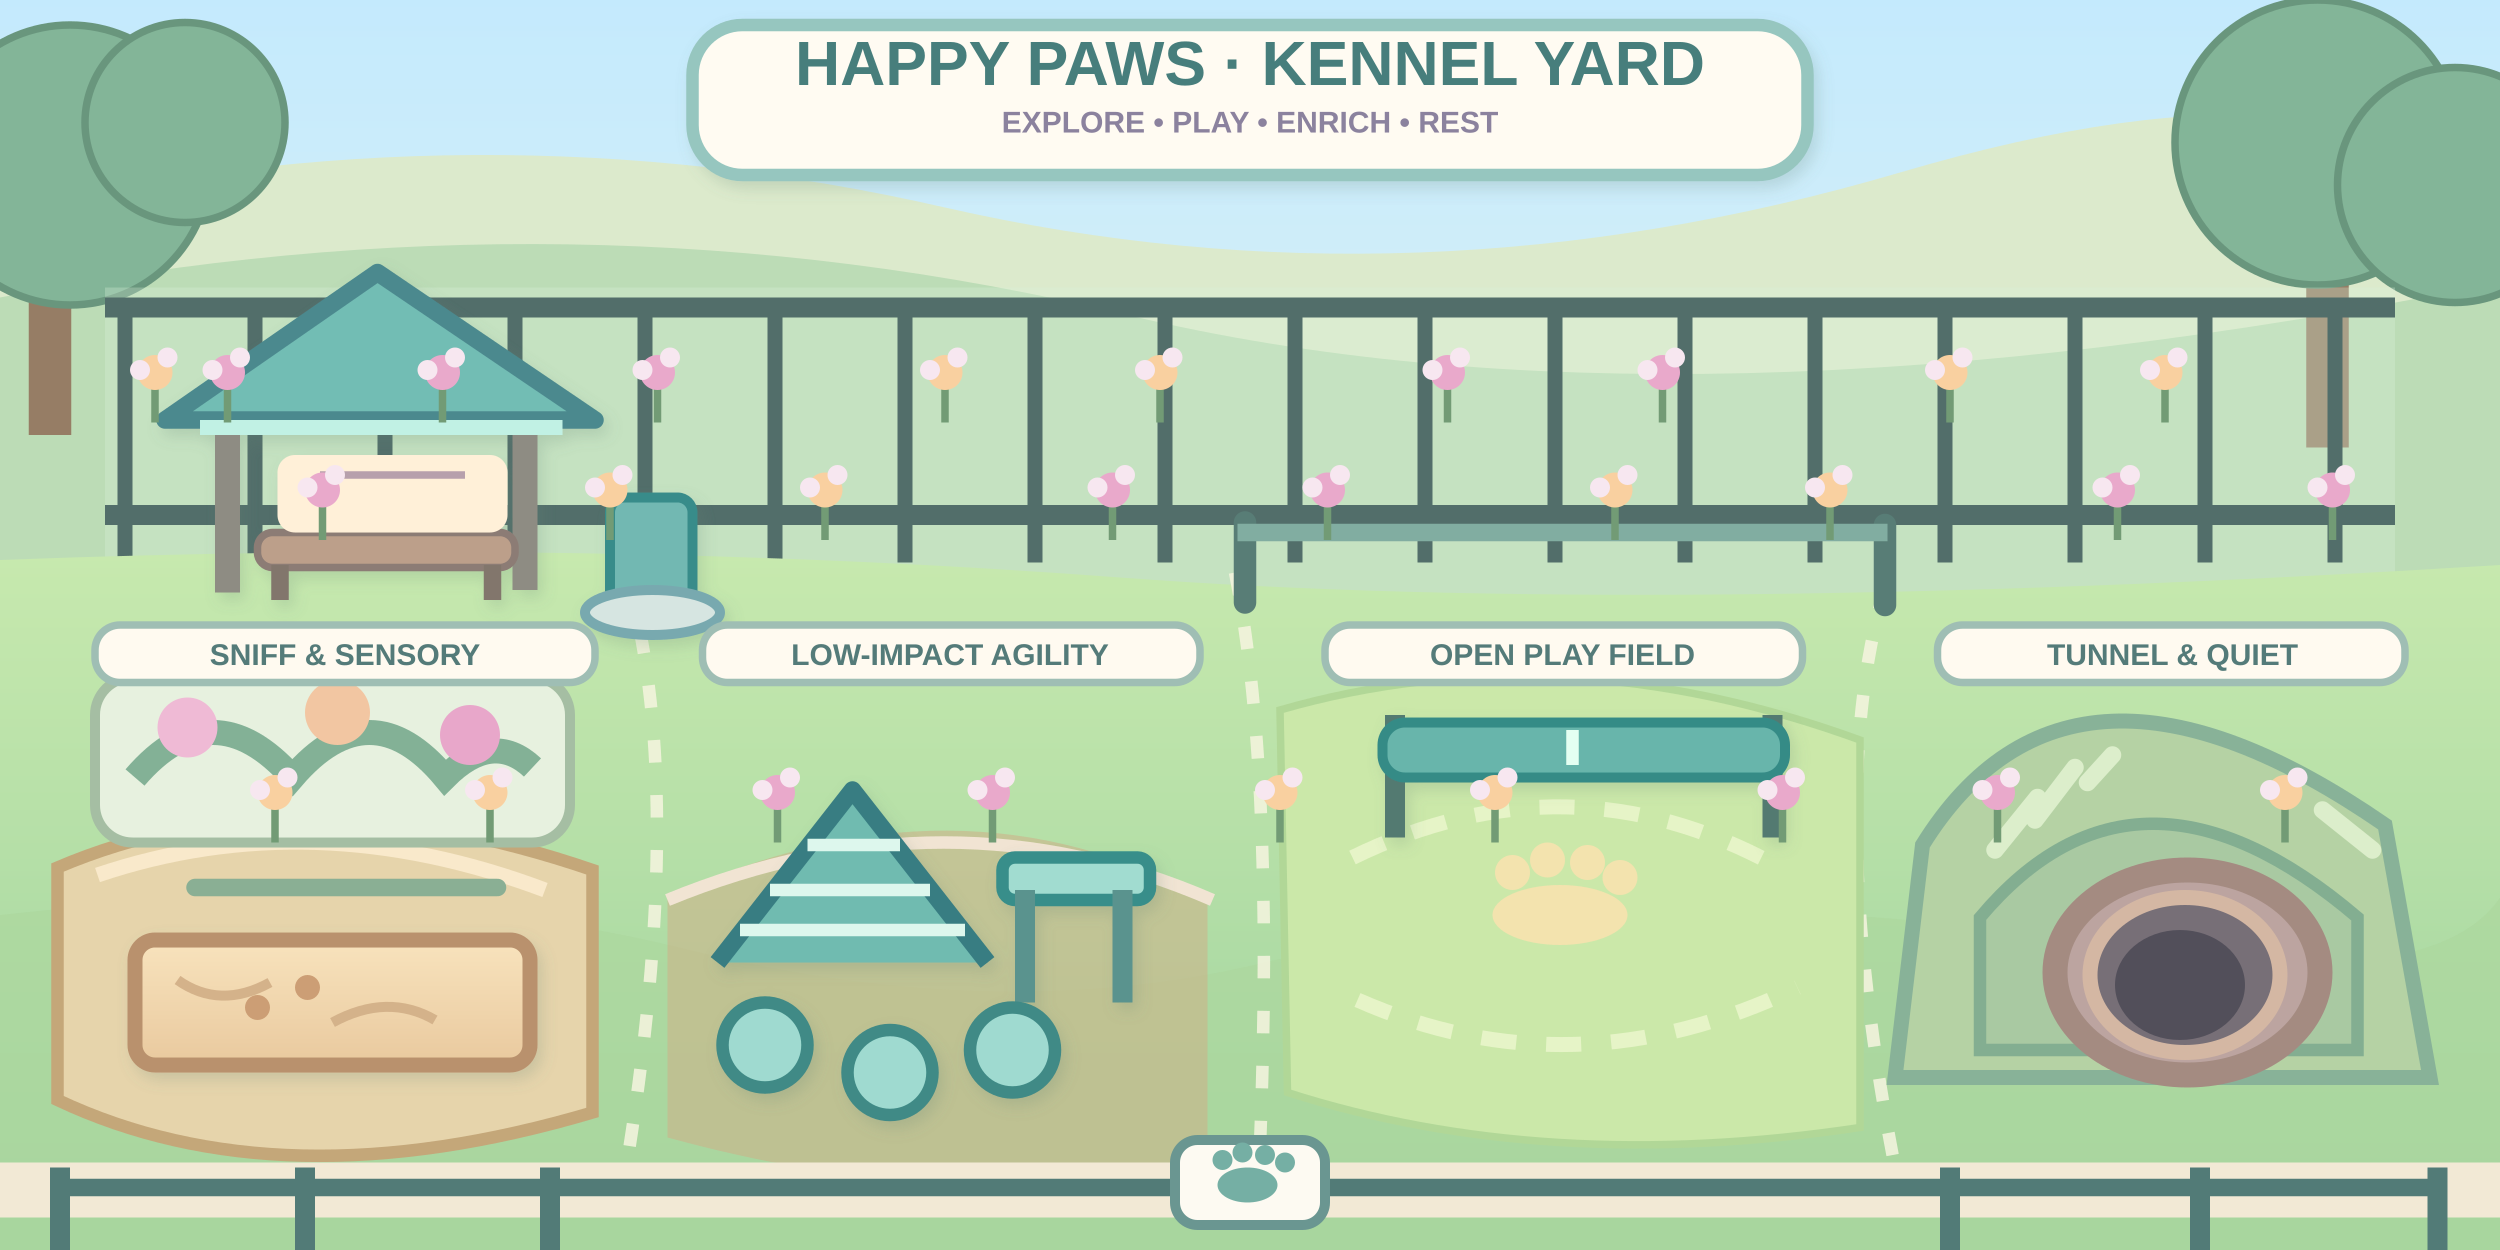
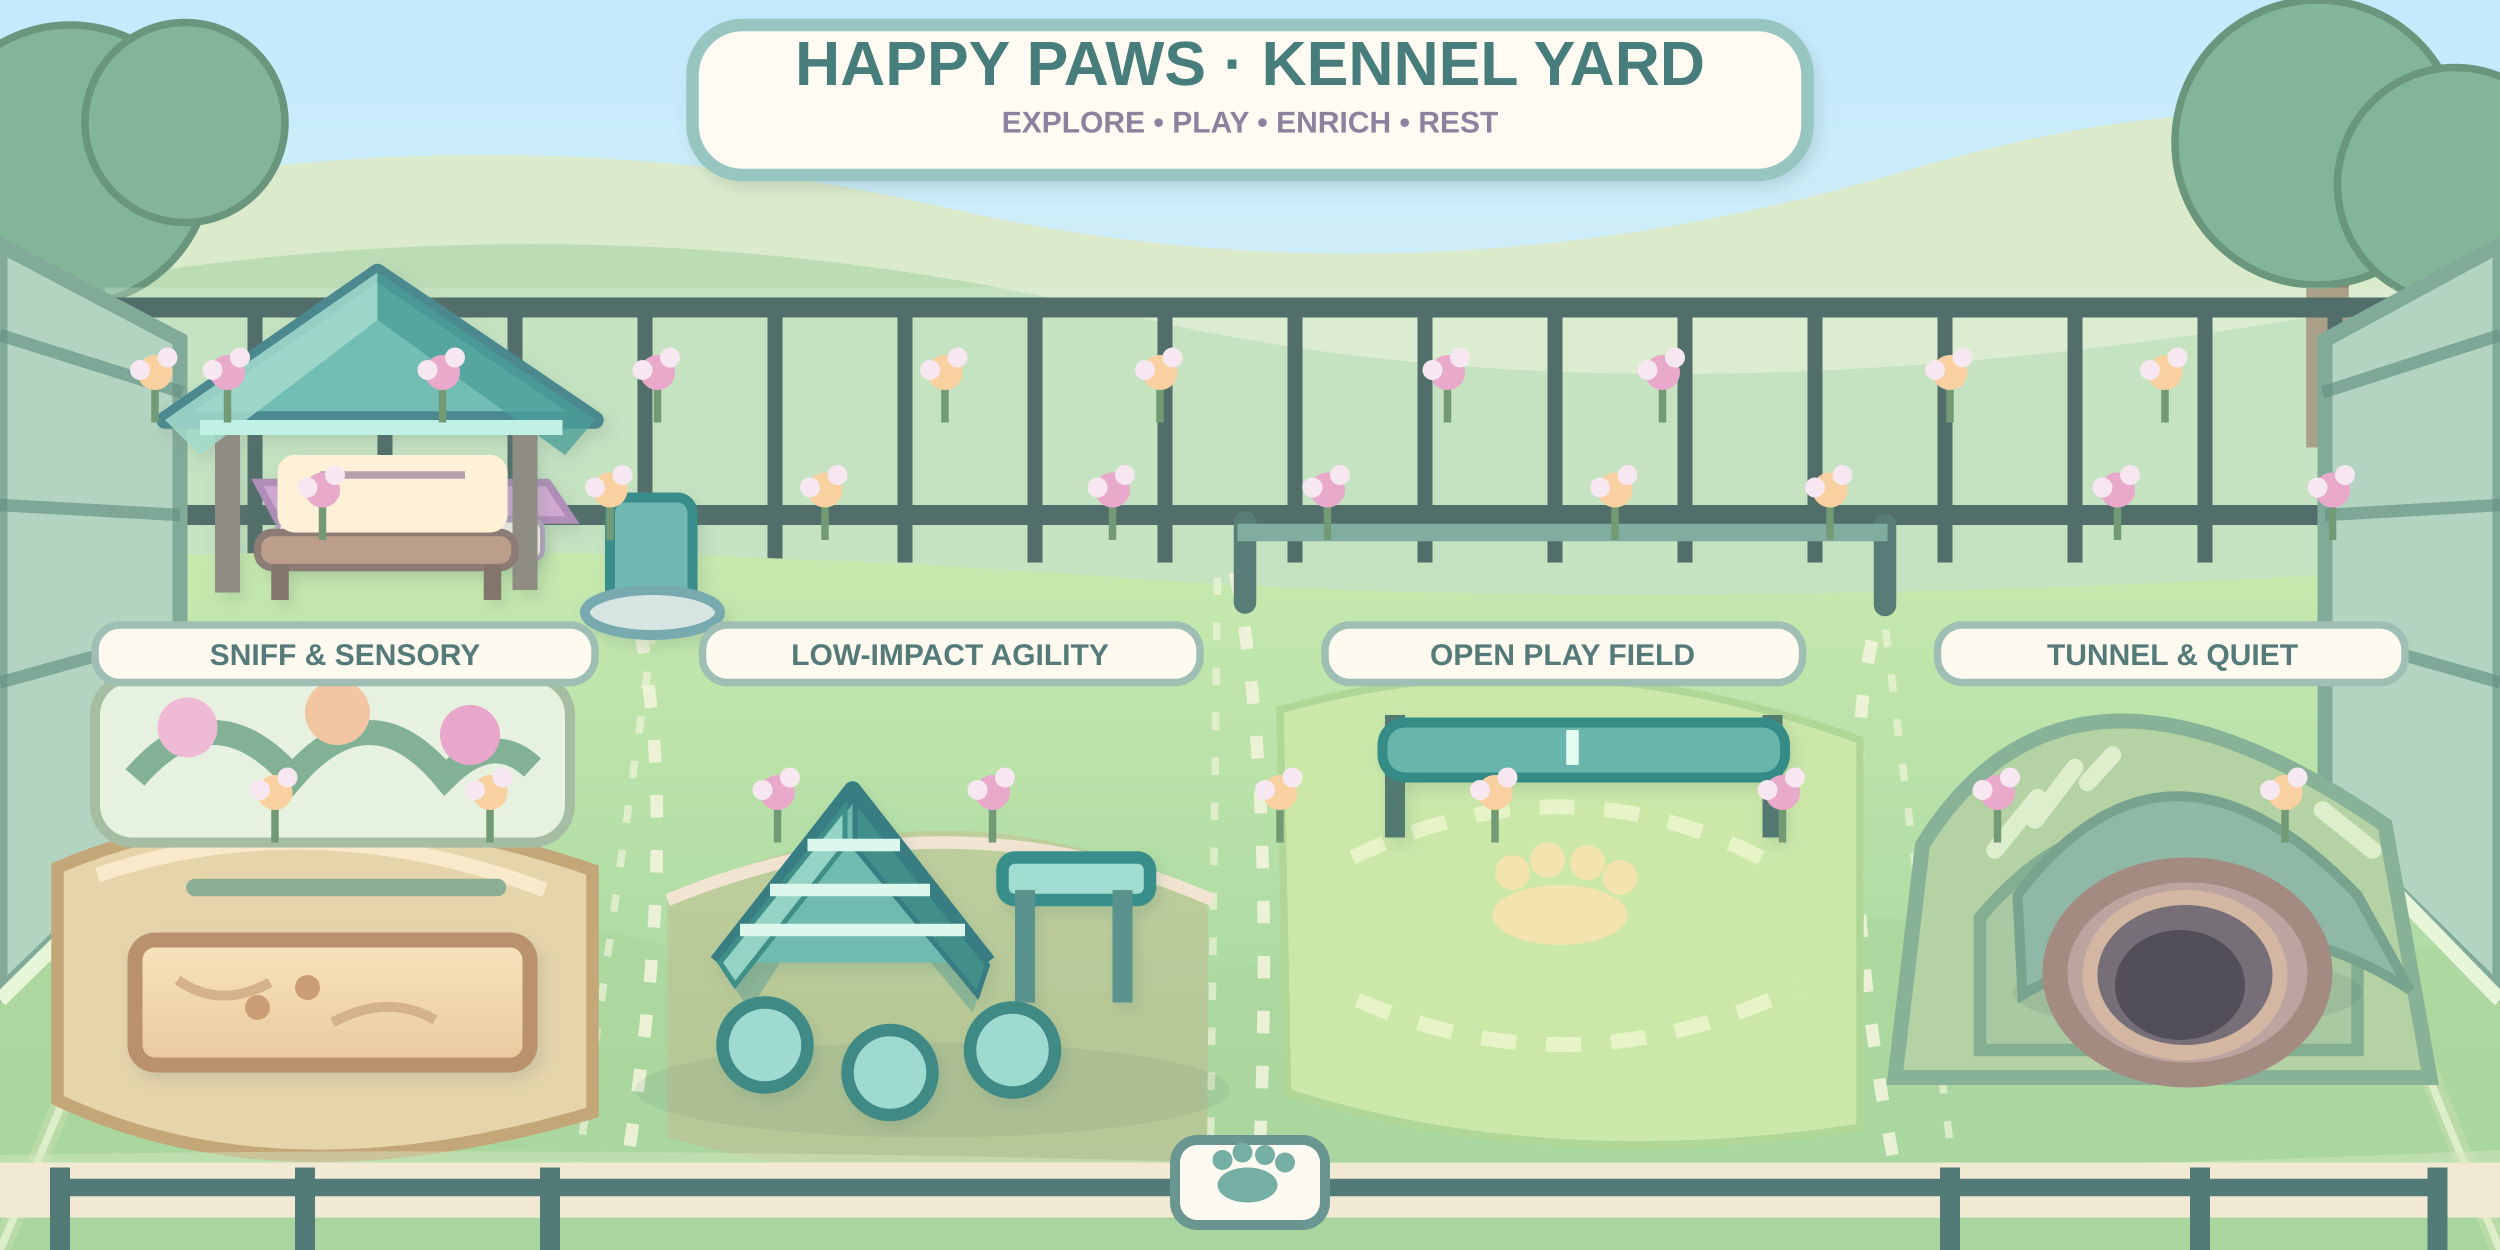
<svg xmlns="http://www.w3.org/2000/svg" viewBox="0 0 1000 500" role="img" aria-label="Expanded pastel veterinary kennel dog yard with separate sniffing, agility, run, tunnel and quiet recovery spaces; empty placements for user-owned dogs">
  <defs>
    <linearGradient id="yardSky" x2="0" y2="1">
      <stop stop-color="#c4eafd" />
      <stop offset="1" stop-color="#f8f9e9" />
    </linearGradient>
    <linearGradient id="yardGrass" x2="0" y2="1">
      <stop stop-color="#c7e9ae" />
      <stop offset="1" stop-color="#9dd29e" />
    </linearGradient>
    <linearGradient id="yardTeal" x2="0" y2="1">
      <stop stop-color="#a6dfd5" />
      <stop offset="1" stop-color="#419b97" />
    </linearGradient>
    <linearGradient id="yardSand" x2="0" y2="1">
      <stop stop-color="#f8e3bd" />
      <stop offset="1" stop-color="#e9c99e" />
    </linearGradient>
    <filter id="yardShadow" x="-20%" y="-30%" width="145%" height="160%">
      <feDropShadow dx="2" dy="3" stdDeviation="3" flood-color="#648578" flood-opacity=".22" />
    </filter>
  </defs>
  <rect width="1000" height="500" fill="url(#yardSky)" />
  <path d="M0 85Q190 40 378 83T760 69T1000 96V231H0Z" fill="#dceacc" />
  <path d="M0 119Q230 73 451 126T1000 113V244H0Z" fill="#bcdcb6" />
  <g fill="#83b598" stroke="#69967d" stroke-width="3">
    <path d="M20 174V67" stroke="#967d65" stroke-width="17" />
    <circle cx="28" cy="66" r="56" />
    <circle cx="74" cy="49" r="40" />
    <path d="M931 179V84" stroke="#967d65" stroke-width="17" />
    <circle cx="927" cy="57" r="57" />
    <circle cx="982" cy="74" r="47" />
  </g>
  <path d="M42 115H958V238H42Z" fill="#daf0da" opacity=".3" />
  <path d="M42 123H958M42 206H958" stroke="#526e6a" stroke-width="8" />
  <path d="M50 121v104" stroke="#526e6a" stroke-width="6" />
  <path d="M102 121v104" stroke="#526e6a" stroke-width="6" />
  <path d="M154 121v104" stroke="#526e6a" stroke-width="6" />
  <path d="M206 121v104" stroke="#526e6a" stroke-width="6" />
  <path d="M258 121v104" stroke="#526e6a" stroke-width="6" />
  <path d="M310 121v104" stroke="#526e6a" stroke-width="6" />
  <path d="M362 121v104" stroke="#526e6a" stroke-width="6" />
  <path d="M414 121v104" stroke="#526e6a" stroke-width="6" />
  <path d="M466 121v104" stroke="#526e6a" stroke-width="6" />
  <path d="M518 121v104" stroke="#526e6a" stroke-width="6" />
  <path d="M570 121v104" stroke="#526e6a" stroke-width="6" />
  <path d="M622 121v104" stroke="#526e6a" stroke-width="6" />
  <path d="M674 121v104" stroke="#526e6a" stroke-width="6" />
  <path d="M726 121v104" stroke="#526e6a" stroke-width="6" />
  <path d="M778 121v104" stroke="#526e6a" stroke-width="6" />
  <path d="M830 121v104" stroke="#526e6a" stroke-width="6" />
  <path d="M882 121v104" stroke="#526e6a" stroke-width="6" />
  <path d="M934 121v104" stroke="#526e6a" stroke-width="6" />
  <path d="M0 224Q235 215 448 231T1000 226V500H0Z" fill="url(#yardGrass)" />
  <path d="M0 366Q150 349 276 380T510 384Q675 350 823 376T1000 359V500H0Z" fill="#acd79e" opacity=".7" />
  <path d="M251 231Q276 321 248 482M494 229Q511 314 503 482M754 235Q728 323 761 482" stroke="#f6f5df" stroke-width="5" stroke-dasharray="9 13" fill="none" opacity=".85" />
+   <path d="M0 98L72 136V328L0 397Z" fill="#b2d4c0" stroke="#82aa99" stroke-width="6" />
+   <path d="M1000 98L930 136V328L1000 397Z" fill="#b2d4c0" stroke="#82aa99" stroke-width="6" />
+   <path d="M0 134L73 157M0 202L72 206M0 273L72 253M1000 134L929 157M1000 202L930 206M1000 273L930 253" fill="none" stroke="#638f83" stroke-width="5" opacity=".65" />
+   <path d="M72 329L0 400M930 328L1000 400" stroke="#e7f5d9" stroke-width="6" />
+   <path d="M73 328L0 500M931 328L1000 500" stroke="#c1ddad" stroke-width="8" opacity=".7" />
+   <path d="M264 233L230 475M487 231L484 474M752 234L782 473" stroke="#f5f4db" stroke-width="3" stroke-dasharray="7 11" opacity=".65" />
+   <path d="M72 330L0 500M930 330L1000 500" stroke="#fcfce5" stroke-width="3" opacity=".55" />
  <rect x="277" y="10" width="446" height="60" rx="20" fill="#fffbf2" stroke="#96c6bf" stroke-width="5" filter="url(#yardShadow)" />
  <text x="500" y="34" font-family="Arial,sans-serif" font-size="25" text-anchor="middle" fill="#477e7c" font-weight="900">HAPPY PAWS · KENNEL YARD</text>
  <text x="500" y="53" font-family="Arial,sans-serif" font-size="12" font-weight="800" text-anchor="middle" fill="#8b829e">EXPLORE  •  PLAY  •  ENRICH  •  REST</text>
+   <g filter="url(#yardShadow)">
+     <polygon points="103,193 219,193 229,208 111,208" fill="#d1a9d2" stroke="#b08eb7" stroke-width="3" />
+     <rect x="111" y="208" width="106" height="16" rx="4" fill="#faf8ee" stroke="#b5a4bb" stroke-width="2" />
+     <text x="164" y="220" text-anchor="middle" font-size="9" font-family="Arial" font-weight="800" fill="#7c7898">WATER • SHADE</text>
+   </g>
  <path d="M23 347Q117 307 237 348V445Q112 482 23 440Z" fill="#e6d4ab" stroke="#c4a779" stroke-width="5" />
  <path d="M39 350Q125 321 218 356" fill="none" stroke="#f9e9cb" stroke-width="6" />
  <rect x="38" y="271" width="190" height="66" rx="15" fill="#e7f1df" stroke="#a5bea3" stroke-width="4" />
  <path d="M54 311q31-36 63 0q31-36 61 0q19-19 35-4" fill="none" stroke="#83b196" stroke-width="10" />
  <circle cx="75" cy="291" r="12" fill="#efbad5" />
  <circle cx="135" cy="285" r="13" fill="#f2c6a2" />
  <circle cx="188" cy="294" r="12" fill="#e8a7ca" />
  <g filter="url(#yardShadow)">
    <rect x="54" y="376" width="158" height="50" rx="8" fill="url(#yardSand)" stroke="#b9916d" stroke-width="6" />
    <path d="M71 392q17 12 37 1M133 409q22-12 41-1" fill="none" stroke="#d4b28a" stroke-width="4" />
    <circle cx="103" cy="403" r="5" fill="#cc9e74" />
    <circle cx="123" cy="395" r="5" fill="#cc9e74" />
  </g>
  <path d="M78 355h121" stroke="#8aaf94" stroke-width="7" stroke-linecap="round" />
-   <path d="M267 359Q383 305 483 360V468Q380 486 267 455Z" fill="#cfad87" opacity=".53" />
+   <path d="M267 359Q383 305 483 360V468Q380 486 267 455Z" fill="#cfad87" opacity=".35" />
+   <path d="M288 387L338 315L396 386L389 405L338 344L300 404Z" fill="#4d9995" opacity=".42" />
+   <ellipse cx="373" cy="436" rx="119" ry="19" fill="#547969" opacity=".11" />
  <path d="M267 360Q379 314 485 360" stroke="#f1e4d3" stroke-width="5" fill="none" />
  <g filter="url(#yardShadow)">
    <path d="M287 385L341 316L395 385" fill="#70bbb0" stroke="#377d82" stroke-width="7" stroke-linejoin="round" />
+     <path d="M288 385L338 323L338 338L294 394Z" fill="#95d3c4" stroke="#3d8f88" stroke-width="2" />
+     <path d="M342 320L395 386L391 398L342 339Z" fill="#428f89" stroke="#377d82" stroke-width="2" />
    <path d="M308 356h64M323 338h37M296 372h90" stroke="#ddf7ed" stroke-width="5" />
    <rect x="401" y="343" width="59" height="17" rx="5" fill="#a1dcd0" stroke="#388e8a" stroke-width="5" />
    <path d="M410 356v45M449 356v45" stroke="#5a938e" stroke-width="8" />
    <circle cx="306" cy="418" r="17" fill="#9fdad0" stroke="#3f8a86" stroke-width="5" />
    <circle cx="356" cy="429" r="17" fill="#9fdad0" stroke="#3f8a86" stroke-width="5" />
    <circle cx="405" cy="420" r="17" fill="#9fdad0" stroke="#3f8a86" stroke-width="5" />
  </g>
  <path d="M512 284Q623 252 744 296V451Q618 470 515 437Z" fill="#cbe8a9" stroke="#b1d797" stroke-width="3" />
  <path d="M541 343Q627 301 710 346M543 400Q629 438 719 395" stroke="#e6f4c7" stroke-width="6" stroke-dasharray="14 12" fill="none" />
  <g fill="#f7e2ae" opacity=".9">
    <ellipse cx="624" cy="366" rx="27" ry="12" />
    <circle cx="605" cy="349" r="7" />
    <circle cx="619" cy="344" r="7" />
    <circle cx="635" cy="345" r="7" />
    <circle cx="648" cy="351" r="7" />
  </g>
  <g filter="url(#yardShadow)">
    <path d="M558 286v49M709 286v49" stroke="#527a71" stroke-width="8" />
    <rect x="553" y="289" width="161" height="22" rx="9" fill="#67b5ab" stroke="#368b86" stroke-width="4" />
    <path d="M629 292v14" stroke="#e4fff2" stroke-width="5" />
  </g>
  <path d="M769 338q59-95 185-8l18 101H758Z" fill="#b5d2a4" stroke="#88b298" stroke-width="6" />
  <path d="M792 367q63-75 151 0v53H792Z" fill="#a9c9a2" stroke="#83ae91" stroke-width="5" />
+   <ellipse cx="875" cy="397" rx="70" ry="15" fill="#5f7d74" opacity=".18" />
+   <path d="M807 358q60-79 136 0l21 38q-72-47-155 2Z" fill="#8fb9a6" stroke="#78a38f" stroke-width="4" />
  <ellipse cx="875" cy="389" rx="53" ry="41" fill="#bca4a0" stroke="#a48b81" stroke-width="10" />
  <ellipse cx="874" cy="390" rx="38" ry="31" fill="#776f77" stroke="#d4b7a3" stroke-width="6" />
  <ellipse cx="872" cy="394" rx="26" ry="22" fill="#524f5a" />
  <path d="M798 340l17-21M814 328l16-21M835 313l10-11M929 324l20 16" stroke="#dceecb" stroke-width="7" stroke-linecap="round" />
  <g filter="url(#yardShadow)">
    <path d="M91 237V164M210 236V164" stroke="#8e8c83" stroke-width="10" />
    <path d="M66 168l85-59 87 59Z" fill="#72bdb4" stroke="#4c898e" stroke-width="7" stroke-linejoin="round" />
+     <path d="M66 168L151 109L151 128L80 182Z" fill="#a3dacc" opacity=".85" />
+     <path d="M151 109L238 168L226 182L151 128Z" fill="#4c9f9a" opacity=".75" />
    <path d="M80 171h145" stroke="#c1f1e4" stroke-width="6" />
    <rect x="103" y="213" width="103" height="14" rx="6" fill="#bc9f8a" stroke="#8c7c74" stroke-width="3" />
    <path d="M112 226v14M197 226v14" stroke="#82766c" stroke-width="7" />
    <rect x="111" y="182" width="92" height="31" rx="7" fill="#fff0d8" />
    <path d="M128 190h58" stroke="#b7a0ac" stroke-width="3" />
    <rect x="244" y="199" width="33" height="48" rx="6" fill="#72b8b2" stroke="#398c8a" stroke-width="4" />
    <ellipse cx="261" cy="245" rx="27" ry="9" fill="#d6e5e1" stroke="#78a9af" stroke-width="4" />
  </g>
  <path d="M498 241v-32M754 242v-32" stroke="#587d76" stroke-width="9" stroke-linecap="round" />
  <path d="M495 213h260" stroke="#81ada1" stroke-width="7" />
  <g transform="translate(62 156)">
    <path d="M0 13V-4" stroke="#729b75" stroke-width="3" />
    <circle cy="-7" r="7" fill="#f9d0a0" />
    <circle cx="-6" cy="-8" r="4" fill="#f7e7f0" />
    <circle cx="5" cy="-13" r="4" fill="#f7e7f0" />
  </g>
  <g transform="translate(129 203)">
    <path d="M0 13V-4" stroke="#729b75" stroke-width="3" />
    <circle cy="-7" r="7" fill="#e9a9cb" />
    <circle cx="-6" cy="-8" r="4" fill="#f7e7f0" />
    <circle cx="5" cy="-13" r="4" fill="#f7e7f0" />
  </g>
  <g transform="translate(196 324)">
    <path d="M0 13V-4" stroke="#729b75" stroke-width="3" />
    <circle cy="-7" r="7" fill="#f9d0a0" />
    <circle cx="-6" cy="-8" r="4" fill="#f7e7f0" />
    <circle cx="5" cy="-13" r="4" fill="#f7e7f0" />
  </g>
  <g transform="translate(263 156)">
    <path d="M0 13V-4" stroke="#729b75" stroke-width="3" />
    <circle cy="-7" r="7" fill="#e9a9cb" />
    <circle cx="-6" cy="-8" r="4" fill="#f7e7f0" />
    <circle cx="5" cy="-13" r="4" fill="#f7e7f0" />
  </g>
  <g transform="translate(330 203)">
    <path d="M0 13V-4" stroke="#729b75" stroke-width="3" />
    <circle cy="-7" r="7" fill="#f9d0a0" />
    <circle cx="-6" cy="-8" r="4" fill="#f7e7f0" />
    <circle cx="5" cy="-13" r="4" fill="#f7e7f0" />
  </g>
  <g transform="translate(397 324)">
    <path d="M0 13V-4" stroke="#729b75" stroke-width="3" />
    <circle cy="-7" r="7" fill="#e9a9cb" />
    <circle cx="-6" cy="-8" r="4" fill="#f7e7f0" />
    <circle cx="5" cy="-13" r="4" fill="#f7e7f0" />
  </g>
  <g transform="translate(464 156)">
    <path d="M0 13V-4" stroke="#729b75" stroke-width="3" />
    <circle cy="-7" r="7" fill="#f9d0a0" />
    <circle cx="-6" cy="-8" r="4" fill="#f7e7f0" />
    <circle cx="5" cy="-13" r="4" fill="#f7e7f0" />
  </g>
  <g transform="translate(531 203)">
    <path d="M0 13V-4" stroke="#729b75" stroke-width="3" />
    <circle cy="-7" r="7" fill="#e9a9cb" />
    <circle cx="-6" cy="-8" r="4" fill="#f7e7f0" />
    <circle cx="5" cy="-13" r="4" fill="#f7e7f0" />
  </g>
  <g transform="translate(598 324)">
    <path d="M0 13V-4" stroke="#729b75" stroke-width="3" />
    <circle cy="-7" r="7" fill="#f9d0a0" />
    <circle cx="-6" cy="-8" r="4" fill="#f7e7f0" />
    <circle cx="5" cy="-13" r="4" fill="#f7e7f0" />
  </g>
  <g transform="translate(665 156)">
    <path d="M0 13V-4" stroke="#729b75" stroke-width="3" />
    <circle cy="-7" r="7" fill="#e9a9cb" />
    <circle cx="-6" cy="-8" r="4" fill="#f7e7f0" />
    <circle cx="5" cy="-13" r="4" fill="#f7e7f0" />
  </g>
  <g transform="translate(732 203)">
    <path d="M0 13V-4" stroke="#729b75" stroke-width="3" />
    <circle cy="-7" r="7" fill="#f9d0a0" />
    <circle cx="-6" cy="-8" r="4" fill="#f7e7f0" />
    <circle cx="5" cy="-13" r="4" fill="#f7e7f0" />
  </g>
  <g transform="translate(799 324)">
    <path d="M0 13V-4" stroke="#729b75" stroke-width="3" />
    <circle cy="-7" r="7" fill="#e9a9cb" />
    <circle cx="-6" cy="-8" r="4" fill="#f7e7f0" />
    <circle cx="5" cy="-13" r="4" fill="#f7e7f0" />
  </g>
  <g transform="translate(866 156)">
    <path d="M0 13V-4" stroke="#729b75" stroke-width="3" />
    <circle cy="-7" r="7" fill="#f9d0a0" />
    <circle cx="-6" cy="-8" r="4" fill="#f7e7f0" />
    <circle cx="5" cy="-13" r="4" fill="#f7e7f0" />
  </g>
  <g transform="translate(933 203)">
    <path d="M0 13V-4" stroke="#729b75" stroke-width="3" />
    <circle cy="-7" r="7" fill="#e9a9cb" />
    <circle cx="-6" cy="-8" r="4" fill="#f7e7f0" />
    <circle cx="5" cy="-13" r="4" fill="#f7e7f0" />
  </g>
  <g transform="translate(110 324)">
    <path d="M0 13V-4" stroke="#729b75" stroke-width="3" />
    <circle cy="-7" r="7" fill="#f9d0a0" />
    <circle cx="-6" cy="-8" r="4" fill="#f7e7f0" />
    <circle cx="5" cy="-13" r="4" fill="#f7e7f0" />
  </g>
  <g transform="translate(177 156)">
    <path d="M0 13V-4" stroke="#729b75" stroke-width="3" />
    <circle cy="-7" r="7" fill="#e9a9cb" />
    <circle cx="-6" cy="-8" r="4" fill="#f7e7f0" />
    <circle cx="5" cy="-13" r="4" fill="#f7e7f0" />
  </g>
  <g transform="translate(244 203)">
    <path d="M0 13V-4" stroke="#729b75" stroke-width="3" />
    <circle cy="-7" r="7" fill="#f9d0a0" />
    <circle cx="-6" cy="-8" r="4" fill="#f7e7f0" />
    <circle cx="5" cy="-13" r="4" fill="#f7e7f0" />
  </g>
  <g transform="translate(311 324)">
    <path d="M0 13V-4" stroke="#729b75" stroke-width="3" />
    <circle cy="-7" r="7" fill="#e9a9cb" />
    <circle cx="-6" cy="-8" r="4" fill="#f7e7f0" />
    <circle cx="5" cy="-13" r="4" fill="#f7e7f0" />
  </g>
  <g transform="translate(378 156)">
    <path d="M0 13V-4" stroke="#729b75" stroke-width="3" />
    <circle cy="-7" r="7" fill="#f9d0a0" />
    <circle cx="-6" cy="-8" r="4" fill="#f7e7f0" />
    <circle cx="5" cy="-13" r="4" fill="#f7e7f0" />
  </g>
  <g transform="translate(445 203)">
    <path d="M0 13V-4" stroke="#729b75" stroke-width="3" />
    <circle cy="-7" r="7" fill="#e9a9cb" />
    <circle cx="-6" cy="-8" r="4" fill="#f7e7f0" />
    <circle cx="5" cy="-13" r="4" fill="#f7e7f0" />
  </g>
  <g transform="translate(512 324)">
    <path d="M0 13V-4" stroke="#729b75" stroke-width="3" />
    <circle cy="-7" r="7" fill="#f9d0a0" />
    <circle cx="-6" cy="-8" r="4" fill="#f7e7f0" />
    <circle cx="5" cy="-13" r="4" fill="#f7e7f0" />
  </g>
  <g transform="translate(579 156)">
    <path d="M0 13V-4" stroke="#729b75" stroke-width="3" />
    <circle cy="-7" r="7" fill="#e9a9cb" />
    <circle cx="-6" cy="-8" r="4" fill="#f7e7f0" />
    <circle cx="5" cy="-13" r="4" fill="#f7e7f0" />
  </g>
  <g transform="translate(646 203)">
    <path d="M0 13V-4" stroke="#729b75" stroke-width="3" />
    <circle cy="-7" r="7" fill="#f9d0a0" />
    <circle cx="-6" cy="-8" r="4" fill="#f7e7f0" />
    <circle cx="5" cy="-13" r="4" fill="#f7e7f0" />
  </g>
  <g transform="translate(713 324)">
    <path d="M0 13V-4" stroke="#729b75" stroke-width="3" />
    <circle cy="-7" r="7" fill="#e9a9cb" />
    <circle cx="-6" cy="-8" r="4" fill="#f7e7f0" />
    <circle cx="5" cy="-13" r="4" fill="#f7e7f0" />
  </g>
  <g transform="translate(780 156)">
    <path d="M0 13V-4" stroke="#729b75" stroke-width="3" />
    <circle cy="-7" r="7" fill="#f9d0a0" />
    <circle cx="-6" cy="-8" r="4" fill="#f7e7f0" />
    <circle cx="5" cy="-13" r="4" fill="#f7e7f0" />
  </g>
  <g transform="translate(847 203)">
    <path d="M0 13V-4" stroke="#729b75" stroke-width="3" />
    <circle cy="-7" r="7" fill="#e9a9cb" />
    <circle cx="-6" cy="-8" r="4" fill="#f7e7f0" />
    <circle cx="5" cy="-13" r="4" fill="#f7e7f0" />
  </g>
  <g transform="translate(914 324)">
    <path d="M0 13V-4" stroke="#729b75" stroke-width="3" />
    <circle cy="-7" r="7" fill="#f9d0a0" />
    <circle cx="-6" cy="-8" r="4" fill="#f7e7f0" />
    <circle cx="5" cy="-13" r="4" fill="#f7e7f0" />
  </g>
  <g transform="translate(91 156)">
    <path d="M0 13V-4" stroke="#729b75" stroke-width="3" />
    <circle cy="-7" r="7" fill="#e9a9cb" />
    <circle cx="-6" cy="-8" r="4" fill="#f7e7f0" />
    <circle cx="5" cy="-13" r="4" fill="#f7e7f0" />
  </g>
  <g font-family="Arial,sans-serif" font-size="12" font-weight="900" text-anchor="middle">
    <rect x="38" y="250" width="200" height="23" rx="10" fill="#fffaf0" stroke="#9fbeb4" stroke-width="3" />
    <text x="138" y="266" fill="#547b79">SNIFF &amp; SENSORY</text>
    <rect x="281" y="250" width="199" height="23" rx="10" fill="#fffaf0" stroke="#9fbeb4" stroke-width="3" />
    <text x="380" y="266" fill="#547b79">LOW-IMPACT AGILITY</text>
    <rect x="530" y="250" width="191" height="23" rx="10" fill="#fffaf0" stroke="#9fbeb4" stroke-width="3" />
    <text x="625" y="266" fill="#547b79">OPEN PLAY FIELD</text>
    <rect x="775" y="250" width="187" height="23" rx="10" fill="#fffaf0" stroke="#9fbeb4" stroke-width="3" />
    <text x="869" y="266" fill="#547b79">TUNNEL &amp; QUIET</text>
  </g>
+   <path d="M0 462Q240 458 490 465T1000 460V487H0Z" fill="#d6e7c0" opacity=".46" />
+   <path d="M0 473H1000" stroke="#5b8e83" stroke-width="6" opacity=".3" />
  <path d="M0 476H1000" stroke="#f2e9d5" stroke-width="22" />
  <path d="M25 475H975" stroke="#527b77" stroke-width="7" />
  <path d="M24 467v33M122 467v33M220 467v33M780 467v33M880 467v33M975 467v33" stroke="#527b77" stroke-width="8" />
  <rect x="470" y="456" width="60" height="34" rx="9" fill="#fdfaf2" stroke="#6a9691" stroke-width="4" />
  <g fill="#75afa4">
    <ellipse cx="499" cy="474" rx="12" ry="7" />
    <circle cx="489" cy="464" r="4" />
    <circle cx="497" cy="461" r="4" />
    <circle cx="506" cy="462" r="4" />
    <circle cx="514" cy="465" r="4" />
  </g>
</svg>
